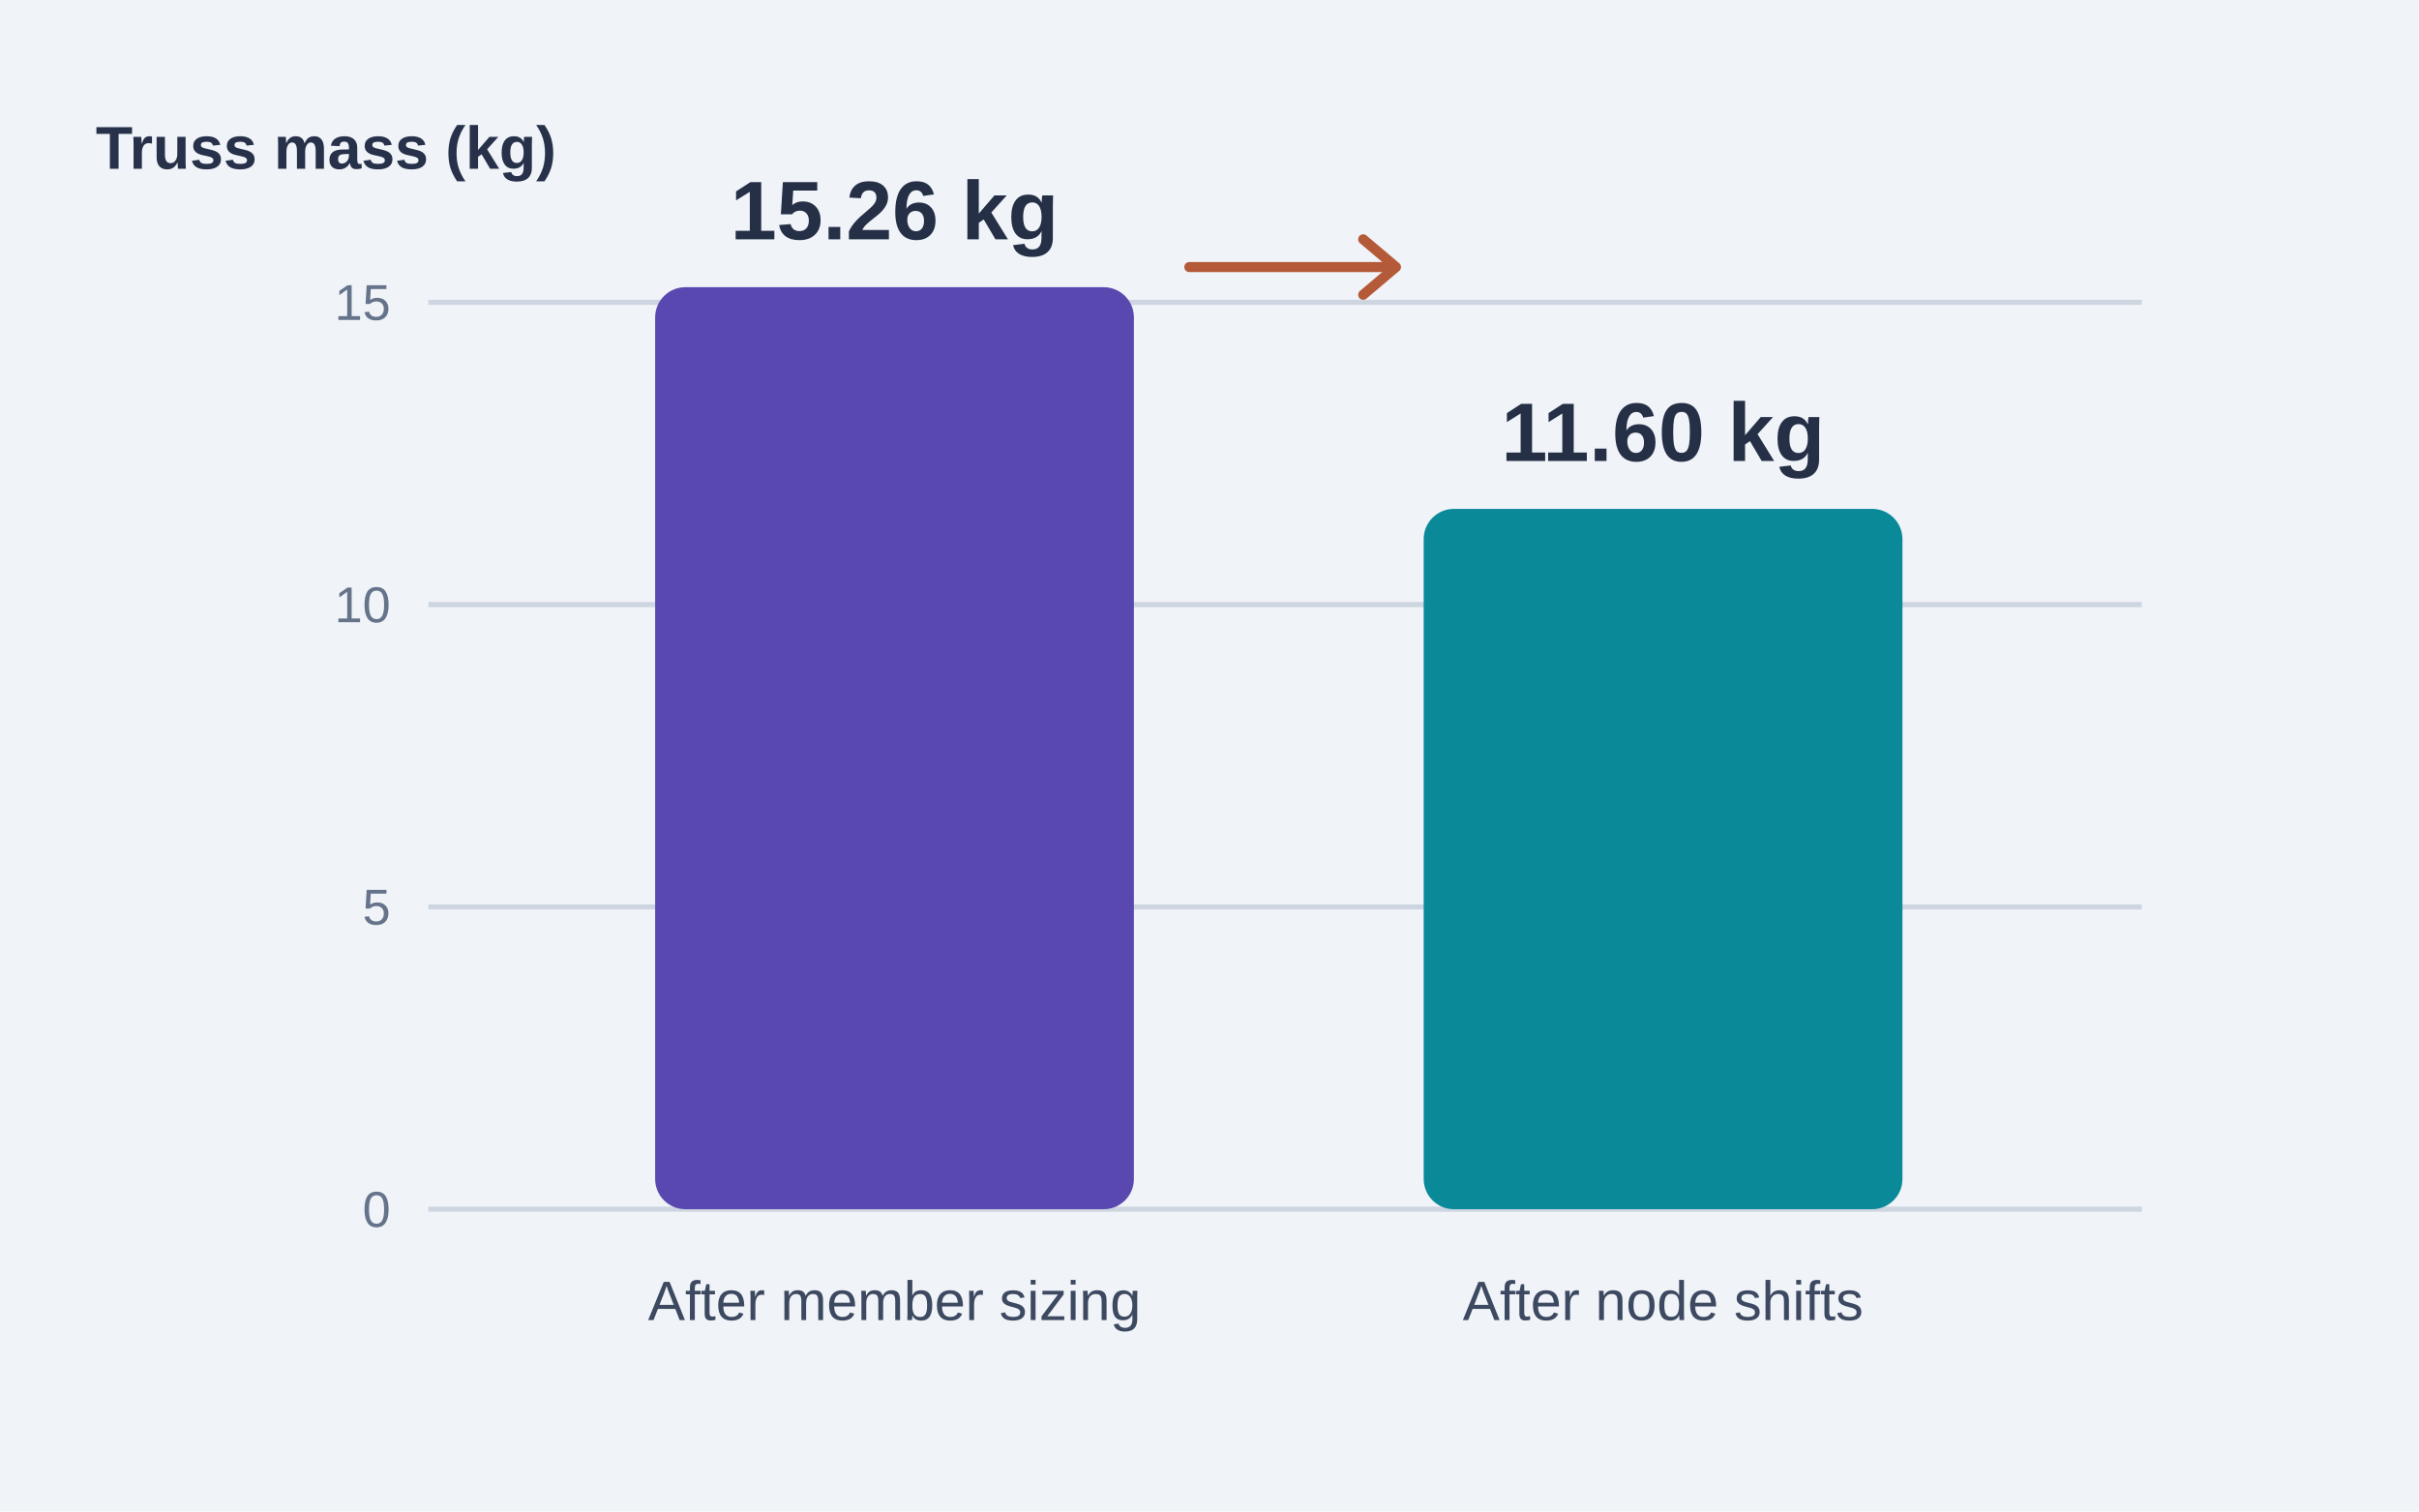
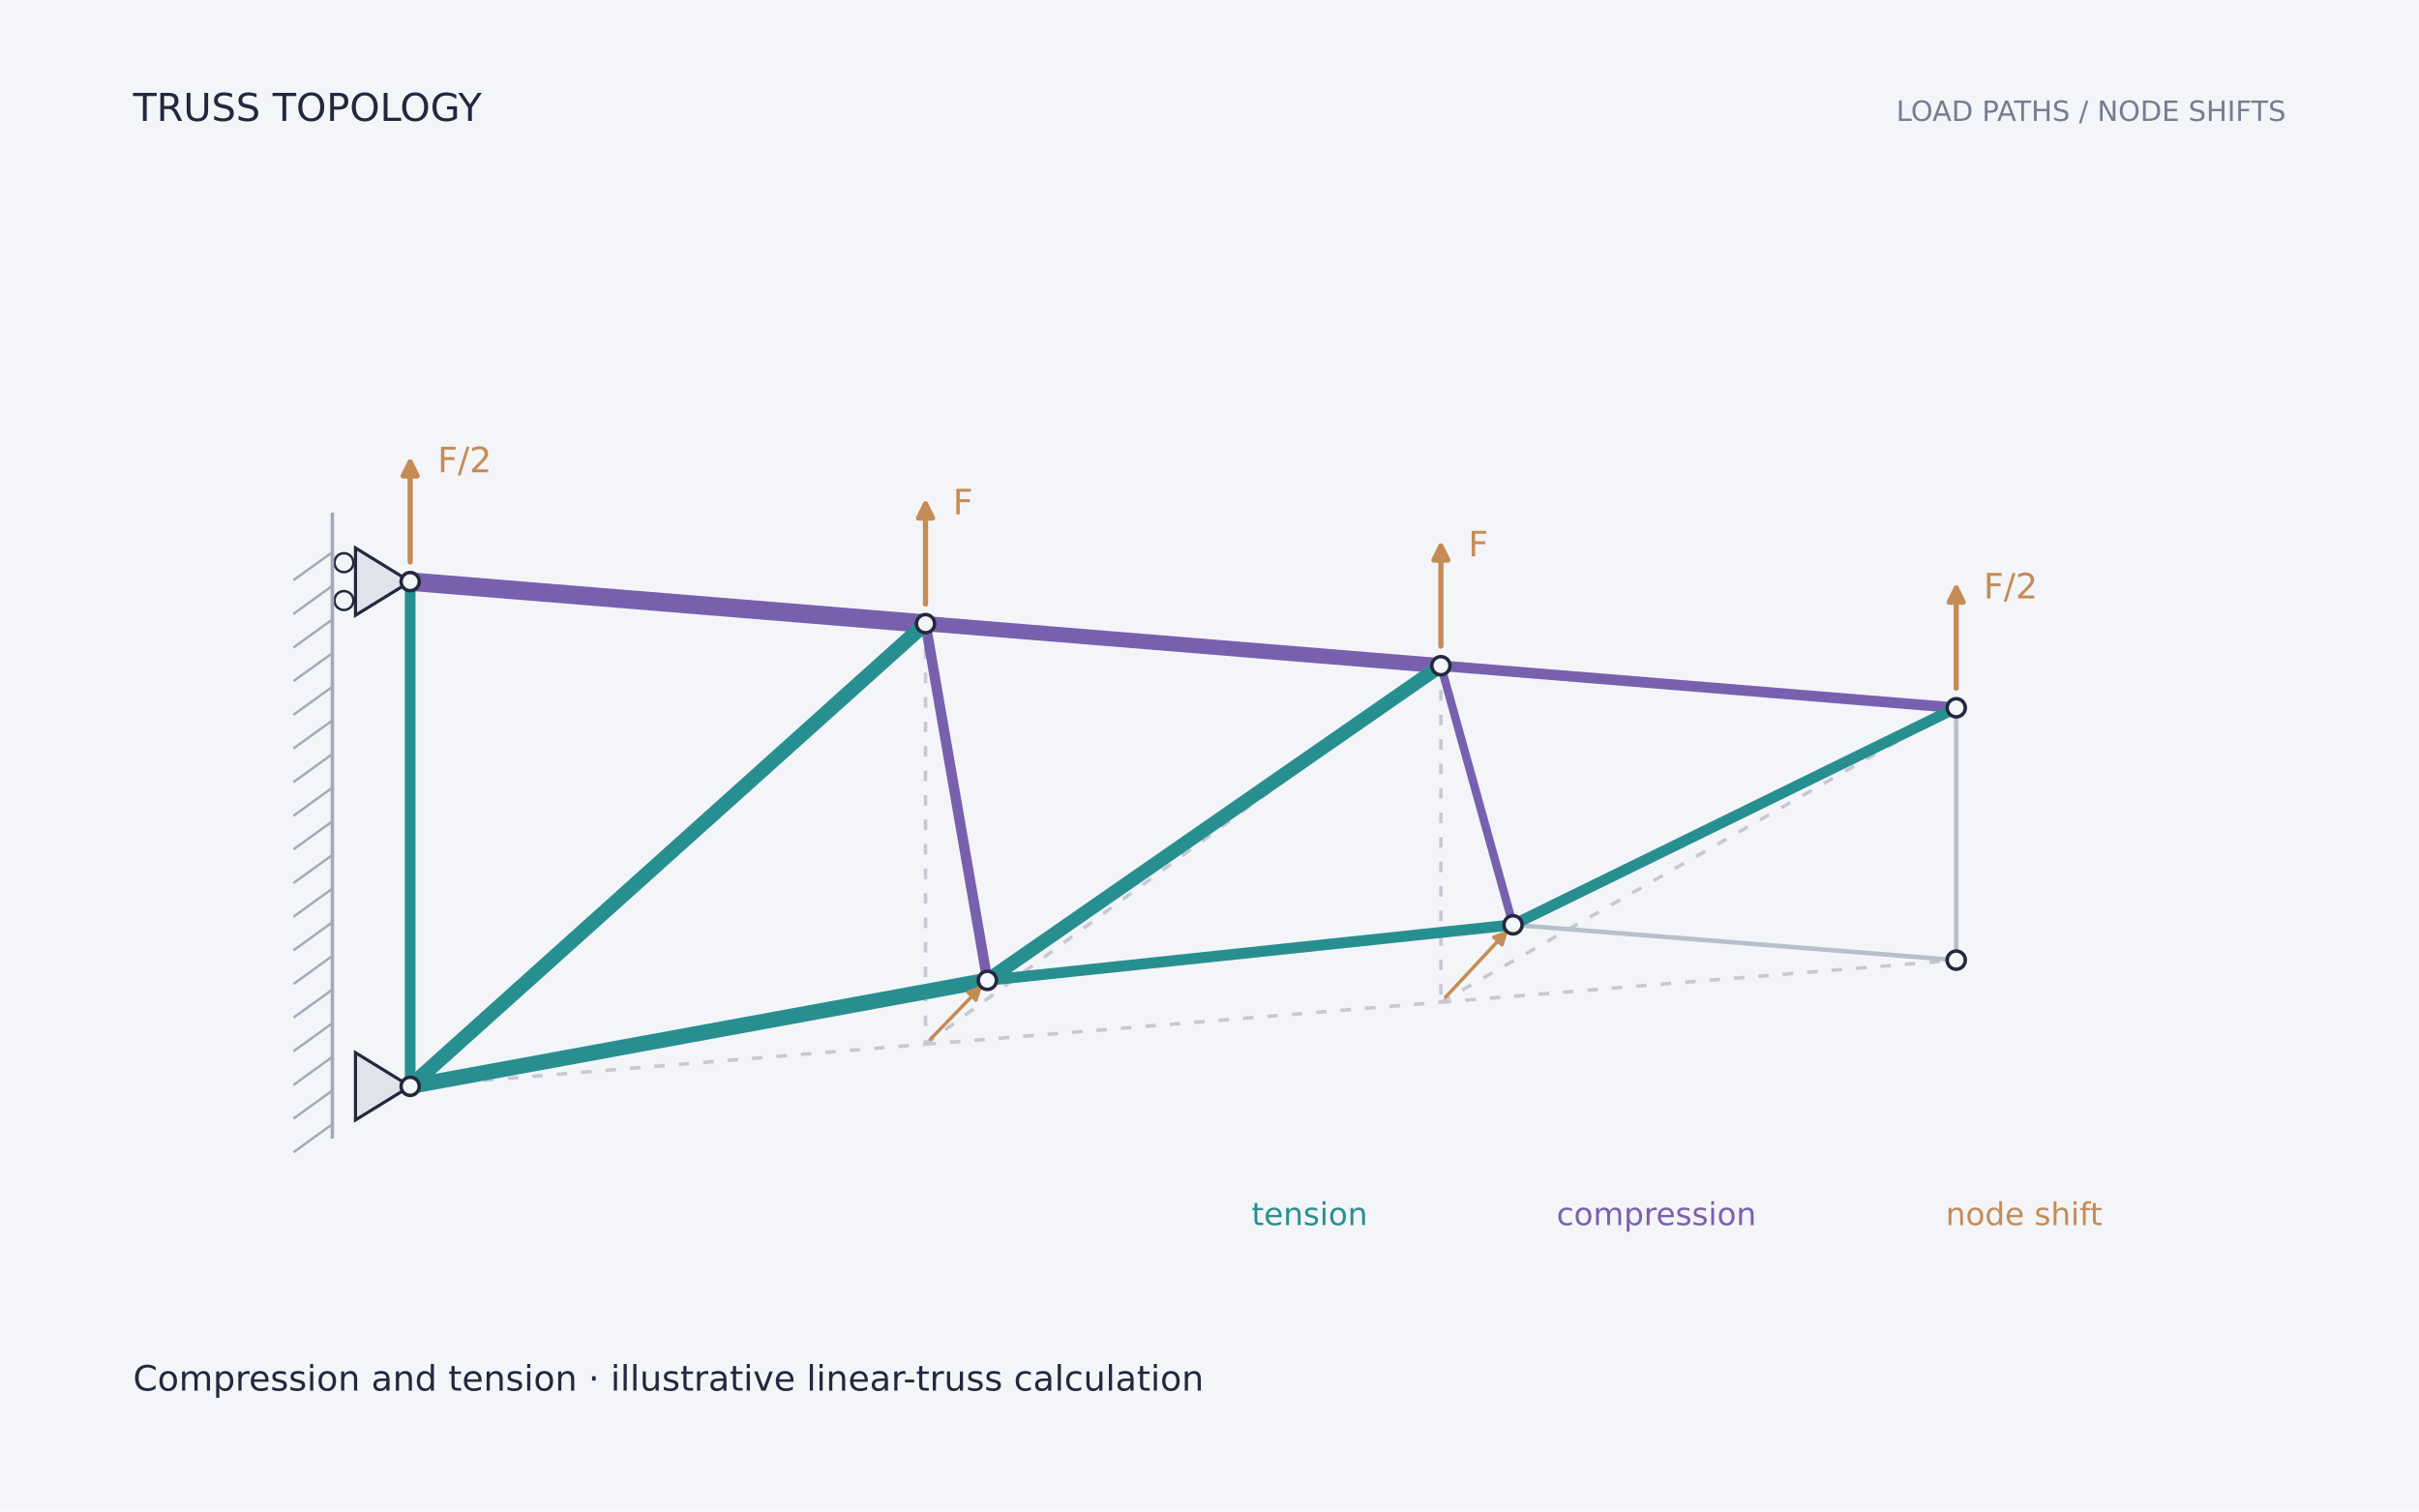
- <svg xmlns="http://www.w3.org/2000/svg" viewBox="0 0 960 600" role="img" aria-labelledby="title description">
-   <rect width="960" height="600" fill="#f0f3f8" />
-   <g stroke="#ccd5e0" stroke-width="2">
-     <path d="M170 480H850" />
-     <path d="M170 360H850" />
-     <path d="M170 240H850" />
-     <path d="M170 120H850" />
+ <svg xmlns="http://www.w3.org/2000/svg" xmlns:xlink="http://www.w3.org/1999/xlink" width="691.2pt" height="432pt" viewBox="0 0 691.2 432" version="1.1">
+   <defs>
+     <style type="text/css">*{stroke-linejoin: round; stroke-linecap: butt}</style>
+   </defs>
+   <g id="figure_1">
+     <g id="patch_1">
+       <path d="M 0 432 L 691.2 432 L 691.2 0 L 0 0 z " style="fill: #f4f5f8" />
+     </g>
+     <g id="axes_1">
+       <g id="patch_2">
+         <path d="M 117.203 166.226 L 101.576 156.609 L 101.576 175.843 z " clip-path="url(#pda4076bcb7)" style="fill: #e1e3eb; stroke: #24283e; stroke-width: 0.9; stroke-linejoin: miter" />
+       </g>
+       <g id="patch_3">
+         <path d="M 117.203 310.477 L 101.576 300.86 L 101.576 320.093 z " clip-path="url(#pda4076bcb7)" style="fill: #e1e3eb; stroke: #24283e; stroke-width: 0.9; stroke-linejoin: miter" />
+       </g>
+       <g id="patch_4">
+         <path d="M 98.271 174.34 C 98.988 174.34 99.676 174.055 100.183 173.548 C 100.69 173.041 100.975 172.353 100.975 171.635 C 100.975 170.918 100.69 170.23 100.183 169.723 C 99.676 169.216 98.988 168.931 98.271 168.931 C 97.553 168.931 96.865 169.216 96.358 169.723 C 95.851 170.23 95.566 170.918 95.566 171.635 C 95.566 172.353 95.851 173.041 96.358 173.548 C 96.865 174.055 97.553 174.34 98.271 174.34 z " clip-path="url(#pda4076bcb7)" style="fill: #f4f5f8; stroke: #24283e; stroke-width: 0.7; stroke-linejoin: miter" />
+       </g>
+       <g id="patch_5">
+         <path d="M 98.271 163.521 C 98.988 163.521 99.676 163.236 100.183 162.729 C 100.69 162.222 100.975 161.534 100.975 160.817 C 100.975 160.099 100.69 159.411 100.183 158.904 C 99.676 158.397 98.988 158.112 98.271 158.112 C 97.553 158.112 96.865 158.397 96.358 158.904 C 95.851 159.411 95.566 160.099 95.566 160.817 C 95.566 161.534 95.851 162.222 96.358 162.729 C 96.865 163.236 97.553 163.521 98.271 163.521 z " clip-path="url(#pda4076bcb7)" style="fill: #f4f5f8; stroke: #24283e; stroke-width: 0.7; stroke-linejoin: miter" />
+       </g>
+       <g id="line2d_1">
+         <path d="M 117.203 166.226 L 264.459 178.247 " clip-path="url(#pda4076bcb7)" style="fill: none; stroke-dasharray: 3,4; stroke-dashoffset: 0; stroke: #c7c8d3" />
+       </g>
+       <g id="line2d_2">
+         <path d="M 264.459 178.247 L 411.715 190.268 " clip-path="url(#pda4076bcb7)" style="fill: none; stroke-dasharray: 3,4; stroke-dashoffset: 0; stroke: #c7c8d3" />
+       </g>
+       <g id="line2d_3">
+         <path d="M 411.715 190.268 L 558.97 202.289 " clip-path="url(#pda4076bcb7)" style="fill: none; stroke-dasharray: 3,4; stroke-dashoffset: 0; stroke: #c7c8d3" />
+       </g>
+       <g id="line2d_4">
+         <path d="M 117.203 310.477 L 264.459 298.456 " clip-path="url(#pda4076bcb7)" style="fill: none; stroke-dasharray: 3,4; stroke-dashoffset: 0; stroke: #c7c8d3" />
+       </g>
+       <g id="line2d_5">
+         <path d="M 264.459 298.456 L 411.715 286.435 " clip-path="url(#pda4076bcb7)" style="fill: none; stroke-dasharray: 3,4; stroke-dashoffset: 0; stroke: #c7c8d3" />
+       </g>
+       <g id="line2d_6">
+         <path d="M 411.715 286.435 L 558.97 274.414 " clip-path="url(#pda4076bcb7)" style="fill: none; stroke-dasharray: 3,4; stroke-dashoffset: 0; stroke: #c7c8d3" />
+       </g>
+       <g id="line2d_7">
+         <path d="M 117.203 166.226 L 117.203 310.477 " clip-path="url(#pda4076bcb7)" style="fill: none; stroke-dasharray: 3,4; stroke-dashoffset: 0; stroke: #c7c8d3" />
+       </g>
+       <g id="line2d_8">
+         <path d="M 264.459 178.247 L 264.459 298.456 " clip-path="url(#pda4076bcb7)" style="fill: none; stroke-dasharray: 3,4; stroke-dashoffset: 0; stroke: #c7c8d3" />
+       </g>
+       <g id="line2d_9">
+         <path d="M 411.715 190.268 L 411.715 286.435 " clip-path="url(#pda4076bcb7)" style="fill: none; stroke-dasharray: 3,4; stroke-dashoffset: 0; stroke: #c7c8d3" />
+       </g>
+       <g id="line2d_10">
+         <path d="M 558.97 202.289 L 558.97 274.414 " clip-path="url(#pda4076bcb7)" style="fill: none; stroke-dasharray: 3,4; stroke-dashoffset: 0; stroke: #c7c8d3" />
+       </g>
+       <g id="line2d_11">
+         <path d="M 117.203 310.477 L 264.459 178.247 " clip-path="url(#pda4076bcb7)" style="fill: none; stroke-dasharray: 3,4; stroke-dashoffset: 0; stroke: #c7c8d3" />
+       </g>
+       <g id="line2d_12">
+         <path d="M 264.459 298.456 L 411.715 190.268 " clip-path="url(#pda4076bcb7)" style="fill: none; stroke-dasharray: 3,4; stroke-dashoffset: 0; stroke: #c7c8d3" />
+       </g>
+       <g id="line2d_13">
+         <path d="M 411.715 286.435 L 558.97 202.289 " clip-path="url(#pda4076bcb7)" style="fill: none; stroke-dasharray: 3,4; stroke-dashoffset: 0; stroke: #c7c8d3" />
+       </g>
+       <g id="line2d_14">
+         <path d="M 117.203 166.226 L 264.459 178.247 " clip-path="url(#pda4076bcb7)" style="fill: none; stroke: #7960af; stroke-width: 5.3; stroke-linecap: round" />
+       </g>
+       <g id="line2d_15">
+         <path d="M 264.459 178.247 L 411.715 190.268 " clip-path="url(#pda4076bcb7)" style="fill: none; stroke: #7960af; stroke-width: 4.348; stroke-linecap: round" />
+       </g>
+       <g id="line2d_16">
+         <path d="M 411.715 190.268 L 558.97 202.289 " clip-path="url(#pda4076bcb7)" style="fill: none; stroke: #7960af; stroke-width: 3.046; stroke-linecap: round" />
+       </g>
+       <g id="line2d_17">
+         <path d="M 117.203 310.477 L 282.13 280.184 " clip-path="url(#pda4076bcb7)" style="fill: none; stroke: #288f91; stroke-width: 4.445; stroke-linecap: round" />
+       </g>
+       <g id="line2d_18">
+         <path d="M 282.13 280.184 L 432.331 264.316 " clip-path="url(#pda4076bcb7)" style="fill: none; stroke: #288f91; stroke-width: 3.136; stroke-linecap: round" />
+       </g>
+       <g id="line2d_19">
+         <path d="M 432.331 264.316 L 558.97 274.414 " clip-path="url(#pda4076bcb7)" style="fill: none; stroke: #b9becb; stroke-width: 1.3; stroke-linecap: round" />
+       </g>
+       <g id="line2d_20">
+         <path d="M 117.203 166.226 L 117.203 310.477 " clip-path="url(#pda4076bcb7)" style="fill: none; stroke: #288f91; stroke-width: 3.061; stroke-linecap: round" />
+       </g>
+       <g id="line2d_21">
+         <path d="M 264.459 178.247 L 282.13 280.184 " clip-path="url(#pda4076bcb7)" style="fill: none; stroke: #7960af; stroke-width: 2.961; stroke-linecap: round" />
+       </g>
+       <g id="line2d_22">
+         <path d="M 411.715 190.268 L 432.331 264.316 " clip-path="url(#pda4076bcb7)" style="fill: none; stroke: #7960af; stroke-width: 2.395; stroke-linecap: round" />
+       </g>
+       <g id="line2d_23">
+         <path d="M 558.97 202.289 L 558.97 274.414 " clip-path="url(#pda4076bcb7)" style="fill: none; stroke: #b9becb; stroke-width: 1.3; stroke-linecap: round" />
+       </g>
+       <g id="line2d_24">
+         <path d="M 117.203 310.477 L 264.459 178.247 " clip-path="url(#pda4076bcb7)" style="fill: none; stroke: #288f91; stroke-width: 4.206; stroke-linecap: round" />
+       </g>
+       <g id="line2d_25">
+         <path d="M 282.13 280.184 L 411.715 190.268 " clip-path="url(#pda4076bcb7)" style="fill: none; stroke: #288f91; stroke-width: 3.99; stroke-linecap: round" />
+       </g>
+       <g id="line2d_26">
+         <path d="M 432.331 264.316 L 558.97 202.289 " clip-path="url(#pda4076bcb7)" style="fill: none; stroke: #288f91; stroke-width: 3.143; stroke-linecap: round" />
+       </g>
+       <g id="line2d_27">
+         <path d="M 94.965 324.902 L 94.965 146.993 " clip-path="url(#pda4076bcb7)" style="fill: none; stroke: #a5aaba; stroke-linecap: square" />
+       </g>
+       <g id="line2d_28">
+         <path d="M 84.146 329.109 L 94.965 321.295 " clip-path="url(#pda4076bcb7)" style="fill: none; stroke: #a5aaba; stroke-width: 0.7; stroke-linecap: square" />
+       </g>
+       <g id="line2d_29">
+         <path d="M 84.146 319.492 L 94.965 311.679 " clip-path="url(#pda4076bcb7)" style="fill: none; stroke: #a5aaba; stroke-width: 0.7; stroke-linecap: square" />
+       </g>
+       <g id="line2d_30">
+         <path d="M 84.146 309.875 L 94.965 302.062 " clip-path="url(#pda4076bcb7)" style="fill: none; stroke: #a5aaba; stroke-width: 0.7; stroke-linecap: square" />
+       </g>
+       <g id="line2d_31">
+         <path d="M 84.146 300.259 L 94.965 292.445 " clip-path="url(#pda4076bcb7)" style="fill: none; stroke: #a5aaba; stroke-width: 0.7; stroke-linecap: square" />
+       </g>
+       <g id="line2d_32">
+         <path d="M 84.146 290.642 L 94.965 282.829 " clip-path="url(#pda4076bcb7)" style="fill: none; stroke: #a5aaba; stroke-width: 0.7; stroke-linecap: square" />
+       </g>
+       <g id="line2d_33">
+         <path d="M 84.146 281.025 L 94.965 273.212 " clip-path="url(#pda4076bcb7)" style="fill: none; stroke: #a5aaba; stroke-width: 0.7; stroke-linecap: square" />
+       </g>
+       <g id="line2d_34">
+         <path d="M 84.146 271.409 L 94.965 263.595 " clip-path="url(#pda4076bcb7)" style="fill: none; stroke: #a5aaba; stroke-width: 0.7; stroke-linecap: square" />
+       </g>
+       <g id="line2d_35">
+         <path d="M 84.146 261.792 L 94.965 253.978 " clip-path="url(#pda4076bcb7)" style="fill: none; stroke: #a5aaba; stroke-width: 0.7; stroke-linecap: square" />
+       </g>
+       <g id="line2d_36">
+         <path d="M 84.146 252.175 L 94.965 244.362 " clip-path="url(#pda4076bcb7)" style="fill: none; stroke: #a5aaba; stroke-width: 0.7; stroke-linecap: square" />
+       </g>
+       <g id="line2d_37">
+         <path d="M 84.146 242.559 L 94.965 234.745 " clip-path="url(#pda4076bcb7)" style="fill: none; stroke: #a5aaba; stroke-width: 0.7; stroke-linecap: square" />
+       </g>
+       <g id="line2d_38">
+         <path d="M 84.146 232.942 L 94.965 225.128 " clip-path="url(#pda4076bcb7)" style="fill: none; stroke: #a5aaba; stroke-width: 0.7; stroke-linecap: square" />
+       </g>
+       <g id="line2d_39">
+         <path d="M 84.146 223.325 L 94.965 215.512 " clip-path="url(#pda4076bcb7)" style="fill: none; stroke: #a5aaba; stroke-width: 0.7; stroke-linecap: square" />
+       </g>
+       <g id="line2d_40">
+         <path d="M 84.146 213.709 L 94.965 205.895 " clip-path="url(#pda4076bcb7)" style="fill: none; stroke: #a5aaba; stroke-width: 0.7; stroke-linecap: square" />
+       </g>
+       <g id="line2d_41">
+         <path d="M 84.146 204.092 L 94.965 196.278 " clip-path="url(#pda4076bcb7)" style="fill: none; stroke: #a5aaba; stroke-width: 0.7; stroke-linecap: square" />
+       </g>
+       <g id="line2d_42">
+         <path d="M 84.146 194.475 L 94.965 186.662 " clip-path="url(#pda4076bcb7)" style="fill: none; stroke: #a5aaba; stroke-width: 0.7; stroke-linecap: square" />
+       </g>
+       <g id="line2d_43">
+         <path d="M 84.146 184.858 L 94.965 177.045 " clip-path="url(#pda4076bcb7)" style="fill: none; stroke: #a5aaba; stroke-width: 0.7; stroke-linecap: square" />
+       </g>
+       <g id="line2d_44">
+         <path d="M 84.146 175.242 L 94.965 167.428 " clip-path="url(#pda4076bcb7)" style="fill: none; stroke: #a5aaba; stroke-width: 0.7; stroke-linecap: square" />
+       </g>
+       <g id="line2d_45">
+         <path d="M 84.146 165.625 L 94.965 157.811 " clip-path="url(#pda4076bcb7)" style="fill: none; stroke: #a5aaba; stroke-width: 0.7; stroke-linecap: square" />
+       </g>
+       <g id="patch_6">
+         <path d="M 117.203 160.617 Q 117.203 145.487 117.203 132.034 " style="fill: none; stroke: #c58c55; stroke-width: 1.5; stroke-linecap: round" />
+         <path d="M 115.203 136.034 L 117.203 132.034 L 119.203 136.034 z " style="fill: #c58c55; stroke: #c58c55; stroke-width: 1.5; stroke-linecap: round" />
+       </g>
+       <g id="text_1">
+         <g style="fill: #c58c55" transform="translate(125.017 134.9718) scale(0.1 -0.1)">
+           <defs>
+             <path id="DejaVuSans-29" d="M 628 4666 L 3309 4666 L 3309 4134 L 1259 4134 L 1259 2759 L 3109 2759 L 3109 2228 L 1259 2228 L 1259 0 L 628 0 L 628 4666 z " transform="scale(0.015625)" />
+             <path id="DejaVuSans-12" d="M 1625 4666 L 2156 4666 L 531 -594 L 0 -594 L 1625 4666 z " transform="scale(0.015625)" />
+             <path id="DejaVuSans-15" d="M 1228 531 L 3431 531 L 3431 0 L 469 0 L 469 531 Q 828 903 1448 1529 Q 2069 2156 2228 2338 Q 2531 2678 2651 2914 Q 2772 3150 2772 3378 Q 2772 3750 2511 3984 Q 2250 4219 1831 4219 Q 1534 4219 1204 4116 Q 875 4013 500 3803 L 500 4441 Q 881 4594 1212 4672 Q 1544 4750 1819 4750 Q 2544 4750 2975 4387 Q 3406 4025 3406 3419 Q 3406 3131 3298 2873 Q 3191 2616 2906 2266 Q 2828 2175 2409 1742 Q 1991 1309 1228 531 z " transform="scale(0.015625)" />
+           </defs>
+           <use xlink:href="#DejaVuSans-29" />
+           <use xlink:href="#DejaVuSans-12" transform="translate(57.51562 0)" />
+           <use xlink:href="#DejaVuSans-15" transform="translate(91.20312 0)" />
+         </g>
+       </g>
+       <g id="patch_7">
+         <path d="M 264.459 172.637 Q 264.459 157.508 264.459 144.055 " style="fill: none; stroke: #c58c55; stroke-width: 1.5; stroke-linecap: round" />
+         <path d="M 262.459 148.055 L 264.459 144.055 L 266.459 148.055 z " style="fill: #c58c55; stroke: #c58c55; stroke-width: 1.5; stroke-linecap: round" />
+       </g>
+       <g id="text_2">
+         <g style="fill: #c58c55" transform="translate(272.2727 146.9927) scale(0.1 -0.1)">
+           <use xlink:href="#DejaVuSans-29" />
+         </g>
+       </g>
+       <g id="patch_8">
+         <path d="M 411.715 184.658 Q 411.715 169.528 411.715 156.075 " style="fill: none; stroke: #c58c55; stroke-width: 1.5; stroke-linecap: round" />
+         <path d="M 409.715 160.075 L 411.715 156.075 L 413.715 160.075 z " style="fill: #c58c55; stroke: #c58c55; stroke-width: 1.5; stroke-linecap: round" />
+       </g>
+       <g id="text_3">
+         <g style="fill: #c58c55" transform="translate(419.5283 159.0136) scale(0.1 -0.1)">
+           <use xlink:href="#DejaVuSans-29" />
+         </g>
+       </g>
+       <g id="patch_9">
+         <path d="M 558.97 196.679 Q 558.97 181.549 558.97 168.096 " style="fill: none; stroke: #c58c55; stroke-width: 1.5; stroke-linecap: round" />
+         <path d="M 556.97 172.096 L 558.97 168.096 L 560.97 172.096 z " style="fill: #c58c55; stroke: #c58c55; stroke-width: 1.5; stroke-linecap: round" />
+       </g>
+       <g id="text_4">
+         <g style="fill: #c58c55" transform="translate(566.784 171.0344) scale(0.1 -0.1)">
+           <use xlink:href="#DejaVuSans-29" />
+           <use xlink:href="#DejaVuSans-12" transform="translate(57.51562 0)" />
+           <use xlink:href="#DejaVuSans-15" transform="translate(91.20312 0)" />
+         </g>
+       </g>
+       <g id="patch_10">
+         <path d="M 265.85 297.017 Q 273.296 289.319 279.963 282.424 " style="fill: none; stroke: #c58c55; stroke-linecap: round" />
+         <path d="M 276.589 283.612 L 279.963 282.424 L 278.889 285.836 z " style="fill: #c58c55; stroke: #c58c55; stroke-linecap: round" />
+       </g>
+       <g id="patch_11">
+         <path d="M 413.076 284.974 Q 422.021 275.378 430.203 266.599 " style="fill: none; stroke: #c58c55; stroke-linecap: round" />
+         <path d="M 426.85 267.849 L 430.203 266.599 L 429.191 270.031 z " style="fill: #c58c55; stroke: #c58c55; stroke-linecap: round" />
+       </g>
+       <g id="text_5">
+         <g style="fill: #288f91" transform="translate(357.6209 350.1454) scale(0.09 -0.09)">
+           <defs>
+             <path id="DejaVuSans-57" d="M 1172 4494 L 1172 3500 L 2356 3500 L 2356 3053 L 1172 3053 L 1172 1153 Q 1172 725 1289 603 Q 1406 481 1766 481 L 2356 481 L 2356 0 L 1766 0 Q 1100 0 847 248 Q 594 497 594 1153 L 594 3053 L 172 3053 L 172 3500 L 594 3500 L 594 4494 L 1172 4494 z " transform="scale(0.015625)" />
+             <path id="DejaVuSans-48" d="M 3597 1894 L 3597 1613 L 953 1613 Q 991 1019 1311 708 Q 1631 397 2203 397 Q 2534 397 2845 478 Q 3156 559 3463 722 L 3463 178 Q 3153 47 2828 -22 Q 2503 -91 2169 -91 Q 1331 -91 842 396 Q 353 884 353 1716 Q 353 2575 817 3079 Q 1281 3584 2069 3584 Q 2775 3584 3186 3129 Q 3597 2675 3597 1894 z M 3022 2063 Q 3016 2534 2758 2815 Q 2500 3097 2075 3097 Q 1594 3097 1305 2825 Q 1016 2553 972 2059 L 3022 2063 z " transform="scale(0.015625)" />
+             <path id="DejaVuSans-51" d="M 3513 2113 L 3513 0 L 2938 0 L 2938 2094 Q 2938 2591 2744 2837 Q 2550 3084 2163 3084 Q 1697 3084 1428 2787 Q 1159 2491 1159 1978 L 1159 0 L 581 0 L 581 3500 L 1159 3500 L 1159 2956 Q 1366 3272 1645 3428 Q 1925 3584 2291 3584 Q 2894 3584 3203 3211 Q 3513 2838 3513 2113 z " transform="scale(0.015625)" />
+             <path id="DejaVuSans-56" d="M 2834 3397 L 2834 2853 Q 2591 2978 2328 3040 Q 2066 3103 1784 3103 Q 1356 3103 1142 2972 Q 928 2841 928 2578 Q 928 2378 1081 2264 Q 1234 2150 1697 2047 L 1894 2003 Q 2506 1872 2764 1633 Q 3022 1394 3022 966 Q 3022 478 2636 193 Q 2250 -91 1575 -91 Q 1294 -91 989 -36 Q 684 19 347 128 L 347 722 Q 666 556 975 473 Q 1284 391 1588 391 Q 1994 391 2212 530 Q 2431 669 2431 922 Q 2431 1156 2273 1281 Q 2116 1406 1581 1522 L 1381 1569 Q 847 1681 609 1914 Q 372 2147 372 2553 Q 372 3047 722 3315 Q 1072 3584 1716 3584 Q 2034 3584 2315 3537 Q 2597 3491 2834 3397 z " transform="scale(0.015625)" />
+             <path id="DejaVuSans-4c" d="M 603 3500 L 1178 3500 L 1178 0 L 603 0 L 603 3500 z M 603 4863 L 1178 4863 L 1178 4134 L 603 4134 L 603 4863 z " transform="scale(0.015625)" />
+             <path id="DejaVuSans-52" d="M 1959 3097 Q 1497 3097 1228 2736 Q 959 2375 959 1747 Q 959 1119 1226 758 Q 1494 397 1959 397 Q 2419 397 2687 759 Q 2956 1122 2956 1747 Q 2956 2369 2687 2733 Q 2419 3097 1959 3097 z M 1959 3584 Q 2709 3584 3137 3096 Q 3566 2609 3566 1747 Q 3566 888 3137 398 Q 2709 -91 1959 -91 Q 1206 -91 779 398 Q 353 888 353 1747 Q 353 2609 779 3096 Q 1206 3584 1959 3584 z " transform="scale(0.015625)" />
+           </defs>
+           <use xlink:href="#DejaVuSans-57" />
+           <use xlink:href="#DejaVuSans-48" transform="translate(39.20312 0)" />
+           <use xlink:href="#DejaVuSans-51" transform="translate(100.7344 0)" />
+           <use xlink:href="#DejaVuSans-56" transform="translate(164.1094 0)" />
+           <use xlink:href="#DejaVuSans-4c" transform="translate(216.2031 0)" />
+           <use xlink:href="#DejaVuSans-52" transform="translate(243.9844 0)" />
+           <use xlink:href="#DejaVuSans-51" transform="translate(305.1719 0)" />
+         </g>
+       </g>
+       <g id="text_6">
+         <g style="fill: #7960af" transform="translate(444.7722 350.1454) scale(0.09 -0.09)">
+           <defs>
+             <path id="DejaVuSans-46" d="M 3122 3366 L 3122 2828 Q 2878 2963 2633 3030 Q 2388 3097 2138 3097 Q 1578 3097 1268 2742 Q 959 2388 959 1747 Q 959 1106 1268 751 Q 1578 397 2138 397 Q 2388 397 2633 464 Q 2878 531 3122 666 L 3122 134 Q 2881 22 2623 -34 Q 2366 -91 2075 -91 Q 1284 -91 818 406 Q 353 903 353 1747 Q 353 2603 823 3093 Q 1294 3584 2113 3584 Q 2378 3584 2631 3529 Q 2884 3475 3122 3366 z " transform="scale(0.015625)" />
+             <path id="DejaVuSans-50" d="M 3328 2828 Q 3544 3216 3844 3400 Q 4144 3584 4550 3584 Q 5097 3584 5394 3201 Q 5691 2819 5691 2113 L 5691 0 L 5113 0 L 5113 2094 Q 5113 2597 4934 2840 Q 4756 3084 4391 3084 Q 3944 3084 3684 2787 Q 3425 2491 3425 1978 L 3425 0 L 2847 0 L 2847 2094 Q 2847 2600 2669 2842 Q 2491 3084 2119 3084 Q 1678 3084 1418 2786 Q 1159 2488 1159 1978 L 1159 0 L 581 0 L 581 3500 L 1159 3500 L 1159 2956 Q 1356 3278 1631 3431 Q 1906 3584 2284 3584 Q 2666 3584 2933 3390 Q 3200 3197 3328 2828 z " transform="scale(0.015625)" />
+             <path id="DejaVuSans-53" d="M 1159 525 L 1159 -1331 L 581 -1331 L 581 3500 L 1159 3500 L 1159 2969 Q 1341 3281 1617 3432 Q 1894 3584 2278 3584 Q 2916 3584 3314 3078 Q 3713 2572 3713 1747 Q 3713 922 3314 415 Q 2916 -91 2278 -91 Q 1894 -91 1617 61 Q 1341 213 1159 525 z M 3116 1747 Q 3116 2381 2855 2742 Q 2594 3103 2138 3103 Q 1681 3103 1420 2742 Q 1159 2381 1159 1747 Q 1159 1113 1420 752 Q 1681 391 2138 391 Q 2594 391 2855 752 Q 3116 1113 3116 1747 z " transform="scale(0.015625)" />
+             <path id="DejaVuSans-55" d="M 2631 2963 Q 2534 3019 2420 3045 Q 2306 3072 2169 3072 Q 1681 3072 1420 2755 Q 1159 2438 1159 1844 L 1159 0 L 581 0 L 581 3500 L 1159 3500 L 1159 2956 Q 1341 3275 1631 3429 Q 1922 3584 2338 3584 Q 2397 3584 2469 3576 Q 2541 3569 2628 3553 L 2631 2963 z " transform="scale(0.015625)" />
+           </defs>
+           <use xlink:href="#DejaVuSans-46" />
+           <use xlink:href="#DejaVuSans-52" transform="translate(54.98438 0)" />
+           <use xlink:href="#DejaVuSans-50" transform="translate(116.1719 0)" />
+           <use xlink:href="#DejaVuSans-53" transform="translate(213.5781 0)" />
+           <use xlink:href="#DejaVuSans-55" transform="translate(277.0625 0)" />
+           <use xlink:href="#DejaVuSans-48" transform="translate(315.9688 0)" />
+           <use xlink:href="#DejaVuSans-56" transform="translate(377.5 0)" />
+           <use xlink:href="#DejaVuSans-56" transform="translate(429.5938 0)" />
+           <use xlink:href="#DejaVuSans-4c" transform="translate(481.6875 0)" />
+           <use xlink:href="#DejaVuSans-52" transform="translate(509.4688 0)" />
+           <use xlink:href="#DejaVuSans-51" transform="translate(570.6562 0)" />
+         </g>
+       </g>
+       <g id="text_7">
+         <g style="fill: #c58c55" transform="translate(555.9652 350.1454) scale(0.09 -0.09)">
+           <defs>
+             <path id="DejaVuSans-47" d="M 2906 2969 L 2906 4863 L 3481 4863 L 3481 0 L 2906 0 L 2906 525 Q 2725 213 2448 61 Q 2172 -91 1784 -91 Q 1150 -91 751 415 Q 353 922 353 1747 Q 353 2572 751 3078 Q 1150 3584 1784 3584 Q 2172 3584 2448 3432 Q 2725 3281 2906 2969 z M 947 1747 Q 947 1113 1208 752 Q 1469 391 1925 391 Q 2381 391 2643 752 Q 2906 1113 2906 1747 Q 2906 2381 2643 2742 Q 2381 3103 1925 3103 Q 1469 3103 1208 2742 Q 947 2381 947 1747 z " transform="scale(0.015625)" />
+             <path id="DejaVuSans-3" transform="scale(0.015625)" />
+             <path id="DejaVuSans-4b" d="M 3513 2113 L 3513 0 L 2938 0 L 2938 2094 Q 2938 2591 2744 2837 Q 2550 3084 2163 3084 Q 1697 3084 1428 2787 Q 1159 2491 1159 1978 L 1159 0 L 581 0 L 581 4863 L 1159 4863 L 1159 2956 Q 1366 3272 1645 3428 Q 1925 3584 2291 3584 Q 2894 3584 3203 3211 Q 3513 2838 3513 2113 z " transform="scale(0.015625)" />
+             <path id="DejaVuSans-49" d="M 2375 4863 L 2375 4384 L 1825 4384 Q 1516 4384 1395 4259 Q 1275 4134 1275 3809 L 1275 3500 L 2222 3500 L 2222 3053 L 1275 3053 L 1275 0 L 697 0 L 697 3053 L 147 3053 L 147 3500 L 697 3500 L 697 3744 Q 697 4328 969 4595 Q 1241 4863 1831 4863 L 2375 4863 z " transform="scale(0.015625)" />
+           </defs>
+           <use xlink:href="#DejaVuSans-51" />
+           <use xlink:href="#DejaVuSans-52" transform="translate(63.375 0)" />
+           <use xlink:href="#DejaVuSans-47" transform="translate(124.5625 0)" />
+           <use xlink:href="#DejaVuSans-48" transform="translate(188.0469 0)" />
+           <use xlink:href="#DejaVuSans-3" transform="translate(249.5781 0)" />
+           <use xlink:href="#DejaVuSans-56" transform="translate(281.3594 0)" />
+           <use xlink:href="#DejaVuSans-4b" transform="translate(333.4531 0)" />
+           <use xlink:href="#DejaVuSans-4c" transform="translate(396.8281 0)" />
+           <use xlink:href="#DejaVuSans-49" transform="translate(424.6094 0)" />
+           <use xlink:href="#DejaVuSans-57" transform="translate(458.0625 0)" />
+         </g>
+       </g>
+       <g id="PathCollection_1">
+         <defs>
+           <path id="m60c2b896db" d="M 0 2.598 C 0.689 2.598 1.35 2.324 1.837 1.837 C 2.324 1.35 2.598 0.689 2.598 0 C 2.598 -0.689 2.324 -1.35 1.837 -1.837 C 1.35 -2.324 0.689 -2.598 0 -2.598 C -0.689 -2.598 -1.35 -2.324 -1.837 -1.837 C -2.324 -1.35 -2.598 -0.689 -2.598 0 C -2.598 0.689 -2.324 1.35 -1.837 1.837 C -1.35 2.324 -0.689 2.598 0 2.598 z " style="stroke: #24283e" />
+         </defs>
+         <g clip-path="url(#pda4076bcb7)">
+           <use xlink:href="#m60c2b896db" x="117.203" y="166.226" style="fill: #f4f5f8; stroke: #24283e" />
+           <use xlink:href="#m60c2b896db" x="264.459" y="178.247" style="fill: #f4f5f8; stroke: #24283e" />
+           <use xlink:href="#m60c2b896db" x="411.715" y="190.268" style="fill: #f4f5f8; stroke: #24283e" />
+           <use xlink:href="#m60c2b896db" x="558.97" y="202.289" style="fill: #f4f5f8; stroke: #24283e" />
+           <use xlink:href="#m60c2b896db" x="117.203" y="310.477" style="fill: #f4f5f8; stroke: #24283e" />
+           <use xlink:href="#m60c2b896db" x="282.13" y="280.184" style="fill: #f4f5f8; stroke: #24283e" />
+           <use xlink:href="#m60c2b896db" x="432.331" y="264.316" style="fill: #f4f5f8; stroke: #24283e" />
+           <use xlink:href="#m60c2b896db" x="558.97" y="274.414" style="fill: #f4f5f8; stroke: #24283e" />
+         </g>
+       </g>
+     </g>
+     <g id="text_8">
+       <g style="fill: #24283e" transform="translate(38.016 34.56) scale(0.11 -0.11)">
+         <defs>
+           <path id="DejaVuSans-37" d="M -19 4666 L 3928 4666 L 3928 4134 L 2272 4134 L 2272 0 L 1638 0 L 1638 4134 L -19 4134 L -19 4666 z " transform="scale(0.015625)" />
+           <path id="DejaVuSans-35" d="M 2841 2188 Q 3044 2119 3236 1894 Q 3428 1669 3622 1275 L 4263 0 L 3584 0 L 2988 1197 Q 2756 1666 2539 1819 Q 2322 1972 1947 1972 L 1259 1972 L 1259 0 L 628 0 L 628 4666 L 2053 4666 Q 2853 4666 3247 4331 Q 3641 3997 3641 3322 Q 3641 2881 3436 2590 Q 3231 2300 2841 2188 z M 1259 4147 L 1259 2491 L 2053 2491 Q 2509 2491 2742 2702 Q 2975 2913 2975 3322 Q 2975 3731 2742 3939 Q 2509 4147 2053 4147 L 1259 4147 z " transform="scale(0.015625)" />
+           <path id="DejaVuSans-38" d="M 556 4666 L 1191 4666 L 1191 1831 Q 1191 1081 1462 751 Q 1734 422 2344 422 Q 2950 422 3222 751 Q 3494 1081 3494 1831 L 3494 4666 L 4128 4666 L 4128 1753 Q 4128 841 3676 375 Q 3225 -91 2344 -91 Q 1459 -91 1007 375 Q 556 841 556 1753 L 556 4666 z " transform="scale(0.015625)" />
+           <path id="DejaVuSans-36" d="M 3425 4513 L 3425 3897 Q 3066 4069 2747 4153 Q 2428 4238 2131 4238 Q 1616 4238 1336 4038 Q 1056 3838 1056 3469 Q 1056 3159 1242 3001 Q 1428 2844 1947 2747 L 2328 2669 Q 3034 2534 3370 2195 Q 3706 1856 3706 1288 Q 3706 609 3251 259 Q 2797 -91 1919 -91 Q 1588 -91 1214 -16 Q 841 59 441 206 L 441 856 Q 825 641 1194 531 Q 1563 422 1919 422 Q 2459 422 2753 634 Q 3047 847 3047 1241 Q 3047 1584 2836 1778 Q 2625 1972 2144 2069 L 1759 2144 Q 1053 2284 737 2584 Q 422 2884 422 3419 Q 422 4038 858 4394 Q 1294 4750 2059 4750 Q 2388 4750 2728 4690 Q 3069 4631 3425 4513 z " transform="scale(0.015625)" />
+           <path id="DejaVuSans-32" d="M 2522 4238 Q 1834 4238 1429 3725 Q 1025 3213 1025 2328 Q 1025 1447 1429 934 Q 1834 422 2522 422 Q 3209 422 3611 934 Q 4013 1447 4013 2328 Q 4013 3213 3611 3725 Q 3209 4238 2522 4238 z M 2522 4750 Q 3503 4750 4090 4092 Q 4678 3434 4678 2328 Q 4678 1225 4090 567 Q 3503 -91 2522 -91 Q 1538 -91 948 565 Q 359 1222 359 2328 Q 359 3434 948 4092 Q 1538 4750 2522 4750 z " transform="scale(0.015625)" />
+           <path id="DejaVuSans-33" d="M 1259 4147 L 1259 2394 L 2053 2394 Q 2494 2394 2734 2622 Q 2975 2850 2975 3272 Q 2975 3691 2734 3919 Q 2494 4147 2053 4147 L 1259 4147 z M 628 4666 L 2053 4666 Q 2838 4666 3239 4311 Q 3641 3956 3641 3272 Q 3641 2581 3239 2228 Q 2838 1875 2053 1875 L 1259 1875 L 1259 0 L 628 0 L 628 4666 z " transform="scale(0.015625)" />
+           <path id="DejaVuSans-2f" d="M 628 4666 L 1259 4666 L 1259 531 L 3531 531 L 3531 0 L 628 0 L 628 4666 z " transform="scale(0.015625)" />
+           <path id="DejaVuSans-2a" d="M 3809 666 L 3809 1919 L 2778 1919 L 2778 2438 L 4434 2438 L 4434 434 Q 4069 175 3628 42 Q 3188 -91 2688 -91 Q 1594 -91 976 548 Q 359 1188 359 2328 Q 359 3472 976 4111 Q 1594 4750 2688 4750 Q 3144 4750 3555 4637 Q 3966 4525 4313 4306 L 4313 3634 Q 3963 3931 3569 4081 Q 3175 4231 2741 4231 Q 1884 4231 1454 3753 Q 1025 3275 1025 2328 Q 1025 1384 1454 906 Q 1884 428 2741 428 Q 3075 428 3337 486 Q 3600 544 3809 666 z " transform="scale(0.015625)" />
+           <path id="DejaVuSans-3c" d="M -13 4666 L 666 4666 L 1959 2747 L 3244 4666 L 3922 4666 L 2272 2222 L 2272 0 L 1638 0 L 1638 2222 L -13 4666 z " transform="scale(0.015625)" />
+         </defs>
+         <use xlink:href="#DejaVuSans-37" />
+         <use xlink:href="#DejaVuSans-35" transform="translate(61.07812 0)" />
+         <use xlink:href="#DejaVuSans-38" transform="translate(130.5625 0)" />
+         <use xlink:href="#DejaVuSans-36" transform="translate(203.75 0)" />
+         <use xlink:href="#DejaVuSans-36" transform="translate(267.2344 0)" />
+         <use xlink:href="#DejaVuSans-3" transform="translate(330.7188 0)" />
+         <use xlink:href="#DejaVuSans-37" transform="translate(362.5 0)" />
+         <use xlink:href="#DejaVuSans-32" transform="translate(423.5781 0)" />
+         <use xlink:href="#DejaVuSans-33" transform="translate(502.2969 0)" />
+         <use xlink:href="#DejaVuSans-32" transform="translate(562.5938 0)" />
+         <use xlink:href="#DejaVuSans-2f" transform="translate(641.3125 0)" />
+         <use xlink:href="#DejaVuSans-32" transform="translate(693.4688 0)" />
+         <use xlink:href="#DejaVuSans-2a" transform="translate(772.1875 0)" />
+         <use xlink:href="#DejaVuSans-3c" transform="translate(844.6875 0)" />
+       </g>
+     </g>
+     <g id="text_9">
+       <g style="fill: #777c90" transform="translate(541.8328 34.56) scale(0.08 -0.08)">
+         <defs>
+           <path id="DejaVuSans-24" d="M 2188 4044 L 1331 1722 L 3047 1722 L 2188 4044 z M 1831 4666 L 2547 4666 L 4325 0 L 3669 0 L 3244 1197 L 1141 1197 L 716 0 L 50 0 L 1831 4666 z " transform="scale(0.015625)" />
+           <path id="DejaVuSans-27" d="M 1259 4147 L 1259 519 L 2022 519 Q 2988 519 3436 956 Q 3884 1394 3884 2338 Q 3884 3275 3436 3711 Q 2988 4147 2022 4147 L 1259 4147 z M 628 4666 L 1925 4666 Q 3281 4666 3915 4102 Q 4550 3538 4550 2338 Q 4550 1131 3912 565 Q 3275 0 1925 0 L 628 0 L 628 4666 z " transform="scale(0.015625)" />
+           <path id="DejaVuSans-2b" d="M 628 4666 L 1259 4666 L 1259 2753 L 3553 2753 L 3553 4666 L 4184 4666 L 4184 0 L 3553 0 L 3553 2222 L 1259 2222 L 1259 0 L 628 0 L 628 4666 z " transform="scale(0.015625)" />
+           <path id="DejaVuSans-31" d="M 628 4666 L 1478 4666 L 3547 763 L 3547 4666 L 4159 4666 L 4159 0 L 3309 0 L 1241 3903 L 1241 0 L 628 0 L 628 4666 z " transform="scale(0.015625)" />
+           <path id="DejaVuSans-28" d="M 628 4666 L 3578 4666 L 3578 4134 L 1259 4134 L 1259 2753 L 3481 2753 L 3481 2222 L 1259 2222 L 1259 531 L 3634 531 L 3634 0 L 628 0 L 628 4666 z " transform="scale(0.015625)" />
+           <path id="DejaVuSans-2c" d="M 628 4666 L 1259 4666 L 1259 0 L 628 0 L 628 4666 z " transform="scale(0.015625)" />
+         </defs>
+         <use xlink:href="#DejaVuSans-2f" />
+         <use xlink:href="#DejaVuSans-32" transform="translate(52.15625 0)" />
+         <use xlink:href="#DejaVuSans-24" transform="translate(129.125 0)" />
+         <use xlink:href="#DejaVuSans-27" transform="translate(197.5312 0)" />
+         <use xlink:href="#DejaVuSans-3" transform="translate(274.5312 0)" />
+         <use xlink:href="#DejaVuSans-33" transform="translate(306.3125 0)" />
+         <use xlink:href="#DejaVuSans-24" transform="translate(360.2188 0)" />
+         <use xlink:href="#DejaVuSans-37" transform="translate(420.8594 0)" />
+         <use xlink:href="#DejaVuSans-2b" transform="translate(481.9375 0)" />
+         <use xlink:href="#DejaVuSans-36" transform="translate(557.1406 0)" />
+         <use xlink:href="#DejaVuSans-3" transform="translate(620.625 0)" />
+         <use xlink:href="#DejaVuSans-12" transform="translate(652.4062 0)" />
+         <use xlink:href="#DejaVuSans-3" transform="translate(686.0938 0)" />
+         <use xlink:href="#DejaVuSans-31" transform="translate(717.875 0)" />
+         <use xlink:href="#DejaVuSans-32" transform="translate(792.6875 0)" />
+         <use xlink:href="#DejaVuSans-27" transform="translate(871.4062 0)" />
+         <use xlink:href="#DejaVuSans-28" transform="translate(948.4062 0)" />
+         <use xlink:href="#DejaVuSans-3" transform="translate(1011.594 0)" />
+         <use xlink:href="#DejaVuSans-36" transform="translate(1043.375 0)" />
+         <use xlink:href="#DejaVuSans-2b" transform="translate(1106.859 0)" />
+         <use xlink:href="#DejaVuSans-2c" transform="translate(1182.062 0)" />
+         <use xlink:href="#DejaVuSans-29" transform="translate(1211.562 0)" />
+         <use xlink:href="#DejaVuSans-37" transform="translate(1267.328 0)" />
+         <use xlink:href="#DejaVuSans-36" transform="translate(1328.406 0)" />
+       </g>
+     </g>
+     <g id="text_10">
+       <g style="fill: #24283e" transform="translate(38.016 397.44) scale(0.1 -0.1)">
+         <defs>
+           <path id="DejaVuSans-26" d="M 4122 4306 L 4122 3641 Q 3803 3938 3442 4084 Q 3081 4231 2675 4231 Q 1875 4231 1450 3742 Q 1025 3253 1025 2328 Q 1025 1406 1450 917 Q 1875 428 2675 428 Q 3081 428 3442 575 Q 3803 722 4122 1019 L 4122 359 Q 3791 134 3420 21 Q 3050 -91 2638 -91 Q 1578 -91 968 557 Q 359 1206 359 2328 Q 359 3453 968 4101 Q 1578 4750 2638 4750 Q 3056 4750 3426 4639 Q 3797 4528 4122 4306 z " transform="scale(0.015625)" />
+           <path id="DejaVuSans-44" d="M 2194 1759 Q 1497 1759 1228 1600 Q 959 1441 959 1056 Q 959 750 1161 570 Q 1363 391 1709 391 Q 2188 391 2477 730 Q 2766 1069 2766 1631 L 2766 1759 L 2194 1759 z M 3341 1997 L 3341 0 L 2766 0 L 2766 531 Q 2569 213 2275 61 Q 1981 -91 1556 -91 Q 1019 -91 701 211 Q 384 513 384 1019 Q 384 1609 779 1909 Q 1175 2209 1959 2209 L 2766 2209 L 2766 2266 Q 2766 2663 2505 2880 Q 2244 3097 1772 3097 Q 1472 3097 1187 3025 Q 903 2953 641 2809 L 641 3341 Q 956 3463 1253 3523 Q 1550 3584 1831 3584 Q 2591 3584 2966 3190 Q 3341 2797 3341 1997 z " transform="scale(0.015625)" />
+           <path id="DejaVuSans-79" d="M 684 2619 L 1344 2619 L 1344 1825 L 684 1825 L 684 2619 z " transform="scale(0.015625)" />
+           <path id="DejaVuSans-4f" d="M 603 4863 L 1178 4863 L 1178 0 L 603 0 L 603 4863 z " transform="scale(0.015625)" />
+           <path id="DejaVuSans-58" d="M 544 1381 L 544 3500 L 1119 3500 L 1119 1403 Q 1119 906 1312 657 Q 1506 409 1894 409 Q 2359 409 2629 706 Q 2900 1003 2900 1516 L 2900 3500 L 3475 3500 L 3475 0 L 2900 0 L 2900 538 Q 2691 219 2414 64 Q 2138 -91 1772 -91 Q 1169 -91 856 284 Q 544 659 544 1381 z M 1991 3584 L 1991 3584 z " transform="scale(0.015625)" />
+           <path id="DejaVuSans-59" d="M 191 3500 L 800 3500 L 1894 563 L 2988 3500 L 3597 3500 L 2284 0 L 1503 0 L 191 3500 z " transform="scale(0.015625)" />
+           <path id="DejaVuSans-10" d="M 313 2009 L 1997 2009 L 1997 1497 L 313 1497 L 313 2009 z " transform="scale(0.015625)" />
+         </defs>
+         <use xlink:href="#DejaVuSans-26" />
+         <use xlink:href="#DejaVuSans-52" transform="translate(69.82812 0)" />
+         <use xlink:href="#DejaVuSans-50" transform="translate(131.0156 0)" />
+         <use xlink:href="#DejaVuSans-53" transform="translate(228.4219 0)" />
+         <use xlink:href="#DejaVuSans-55" transform="translate(291.9062 0)" />
+         <use xlink:href="#DejaVuSans-48" transform="translate(330.8125 0)" />
+         <use xlink:href="#DejaVuSans-56" transform="translate(392.3438 0)" />
+         <use xlink:href="#DejaVuSans-56" transform="translate(444.4375 0)" />
+         <use xlink:href="#DejaVuSans-4c" transform="translate(496.5312 0)" />
+         <use xlink:href="#DejaVuSans-52" transform="translate(524.3125 0)" />
+         <use xlink:href="#DejaVuSans-51" transform="translate(585.5 0)" />
+         <use xlink:href="#DejaVuSans-3" transform="translate(648.875 0)" />
+         <use xlink:href="#DejaVuSans-44" transform="translate(680.6562 0)" />
+         <use xlink:href="#DejaVuSans-51" transform="translate(741.9375 0)" />
+         <use xlink:href="#DejaVuSans-47" transform="translate(805.3125 0)" />
+         <use xlink:href="#DejaVuSans-3" transform="translate(868.7969 0)" />
+         <use xlink:href="#DejaVuSans-57" transform="translate(900.5781 0)" />
+         <use xlink:href="#DejaVuSans-48" transform="translate(939.7812 0)" />
+         <use xlink:href="#DejaVuSans-51" transform="translate(1001.312 0)" />
+         <use xlink:href="#DejaVuSans-56" transform="translate(1064.688 0)" />
+         <use xlink:href="#DejaVuSans-4c" transform="translate(1116.781 0)" />
+         <use xlink:href="#DejaVuSans-52" transform="translate(1144.562 0)" />
+         <use xlink:href="#DejaVuSans-51" transform="translate(1205.75 0)" />
+         <use xlink:href="#DejaVuSans-3" transform="translate(1269.125 0)" />
+         <use xlink:href="#DejaVuSans-79" transform="translate(1300.906 0)" />
+         <use xlink:href="#DejaVuSans-3" transform="translate(1332.688 0)" />
+         <use xlink:href="#DejaVuSans-4c" transform="translate(1364.469 0)" />
+         <use xlink:href="#DejaVuSans-4f" transform="translate(1392.25 0)" />
+         <use xlink:href="#DejaVuSans-4f" transform="translate(1420.031 0)" />
+         <use xlink:href="#DejaVuSans-58" transform="translate(1447.812 0)" />
+         <use xlink:href="#DejaVuSans-56" transform="translate(1511.188 0)" />
+         <use xlink:href="#DejaVuSans-57" transform="translate(1563.281 0)" />
+         <use xlink:href="#DejaVuSans-55" transform="translate(1602.484 0)" />
+         <use xlink:href="#DejaVuSans-44" transform="translate(1643.594 0)" />
+         <use xlink:href="#DejaVuSans-57" transform="translate(1704.875 0)" />
+         <use xlink:href="#DejaVuSans-4c" transform="translate(1744.078 0)" />
+         <use xlink:href="#DejaVuSans-59" transform="translate(1771.859 0)" />
+         <use xlink:href="#DejaVuSans-48" transform="translate(1831.047 0)" />
+         <use xlink:href="#DejaVuSans-3" transform="translate(1892.578 0)" />
+         <use xlink:href="#DejaVuSans-4f" transform="translate(1924.359 0)" />
+         <use xlink:href="#DejaVuSans-4c" transform="translate(1952.141 0)" />
+         <use xlink:href="#DejaVuSans-51" transform="translate(1979.922 0)" />
+         <use xlink:href="#DejaVuSans-48" transform="translate(2043.297 0)" />
+         <use xlink:href="#DejaVuSans-44" transform="translate(2104.828 0)" />
+         <use xlink:href="#DejaVuSans-55" transform="translate(2166.109 0)" />
+         <use xlink:href="#DejaVuSans-10" transform="translate(2200.828 0)" />
+         <use xlink:href="#DejaVuSans-57" transform="translate(2236.906 0)" />
+         <use xlink:href="#DejaVuSans-55" transform="translate(2276.109 0)" />
+         <use xlink:href="#DejaVuSans-58" transform="translate(2317.219 0)" />
+         <use xlink:href="#DejaVuSans-56" transform="translate(2380.594 0)" />
+         <use xlink:href="#DejaVuSans-56" transform="translate(2432.688 0)" />
+         <use xlink:href="#DejaVuSans-3" transform="translate(2484.781 0)" />
+         <use xlink:href="#DejaVuSans-46" transform="translate(2516.562 0)" />
+         <use xlink:href="#DejaVuSans-44" transform="translate(2571.547 0)" />
+         <use xlink:href="#DejaVuSans-4f" transform="translate(2632.828 0)" />
+         <use xlink:href="#DejaVuSans-46" transform="translate(2660.609 0)" />
+         <use xlink:href="#DejaVuSans-58" transform="translate(2715.594 0)" />
+         <use xlink:href="#DejaVuSans-4f" transform="translate(2778.969 0)" />
+         <use xlink:href="#DejaVuSans-44" transform="translate(2806.75 0)" />
+         <use xlink:href="#DejaVuSans-57" transform="translate(2868.031 0)" />
+         <use xlink:href="#DejaVuSans-4c" transform="translate(2907.234 0)" />
+         <use xlink:href="#DejaVuSans-52" transform="translate(2935.016 0)" />
+         <use xlink:href="#DejaVuSans-51" transform="translate(2996.203 0)" />
+       </g>
+     </g>
  </g>
-   <g fill="#65738b" font-family="Arial, sans-serif" font-size="20" text-anchor="end">
-     <text x="155" y="487">0</text>
-     <text x="155" y="367">5</text>
-     <text x="155" y="247">10</text>
-     <text x="155" y="127">15</text>
-   </g>
-   <text x="38" y="67" fill="#27314a" font-family="Arial, sans-serif" font-size="24" font-weight="700">Truss mass (kg)</text>
-   <rect x="260" y="114" width="190" height="366" rx="12" fill="#5848af" />
-   <rect x="565" y="202" width="190" height="278" rx="12" fill="#0a8998" />
-   <g fill="#253047" font-family="Arial, sans-serif" font-size="33" font-weight="700" text-anchor="middle">
-     <text x="355" y="95">15.26 kg</text>
-     <text x="660" y="183">11.60 kg</text>
-   </g>
-   <g fill="#3c4960" font-family="Arial, sans-serif" font-size="22" text-anchor="middle">
-     <text x="355" y="524">After member sizing</text>
-     <text x="660" y="524">After node shifts</text>
-   </g>
-   <path d="M472 106H552" stroke="#b45a38" stroke-width="4" stroke-linecap="round" />
-   <path d="m541 95 13 11-13 11" fill="none" stroke="#b45a38" stroke-width="4" stroke-linecap="round" stroke-linejoin="round" />
+   <defs>
+     <clipPath id="pda4076bcb7">
+       <rect x="45.078" y="82.08" width="601.043" height="276.48" />
+     </clipPath>
+   </defs>
</svg>
